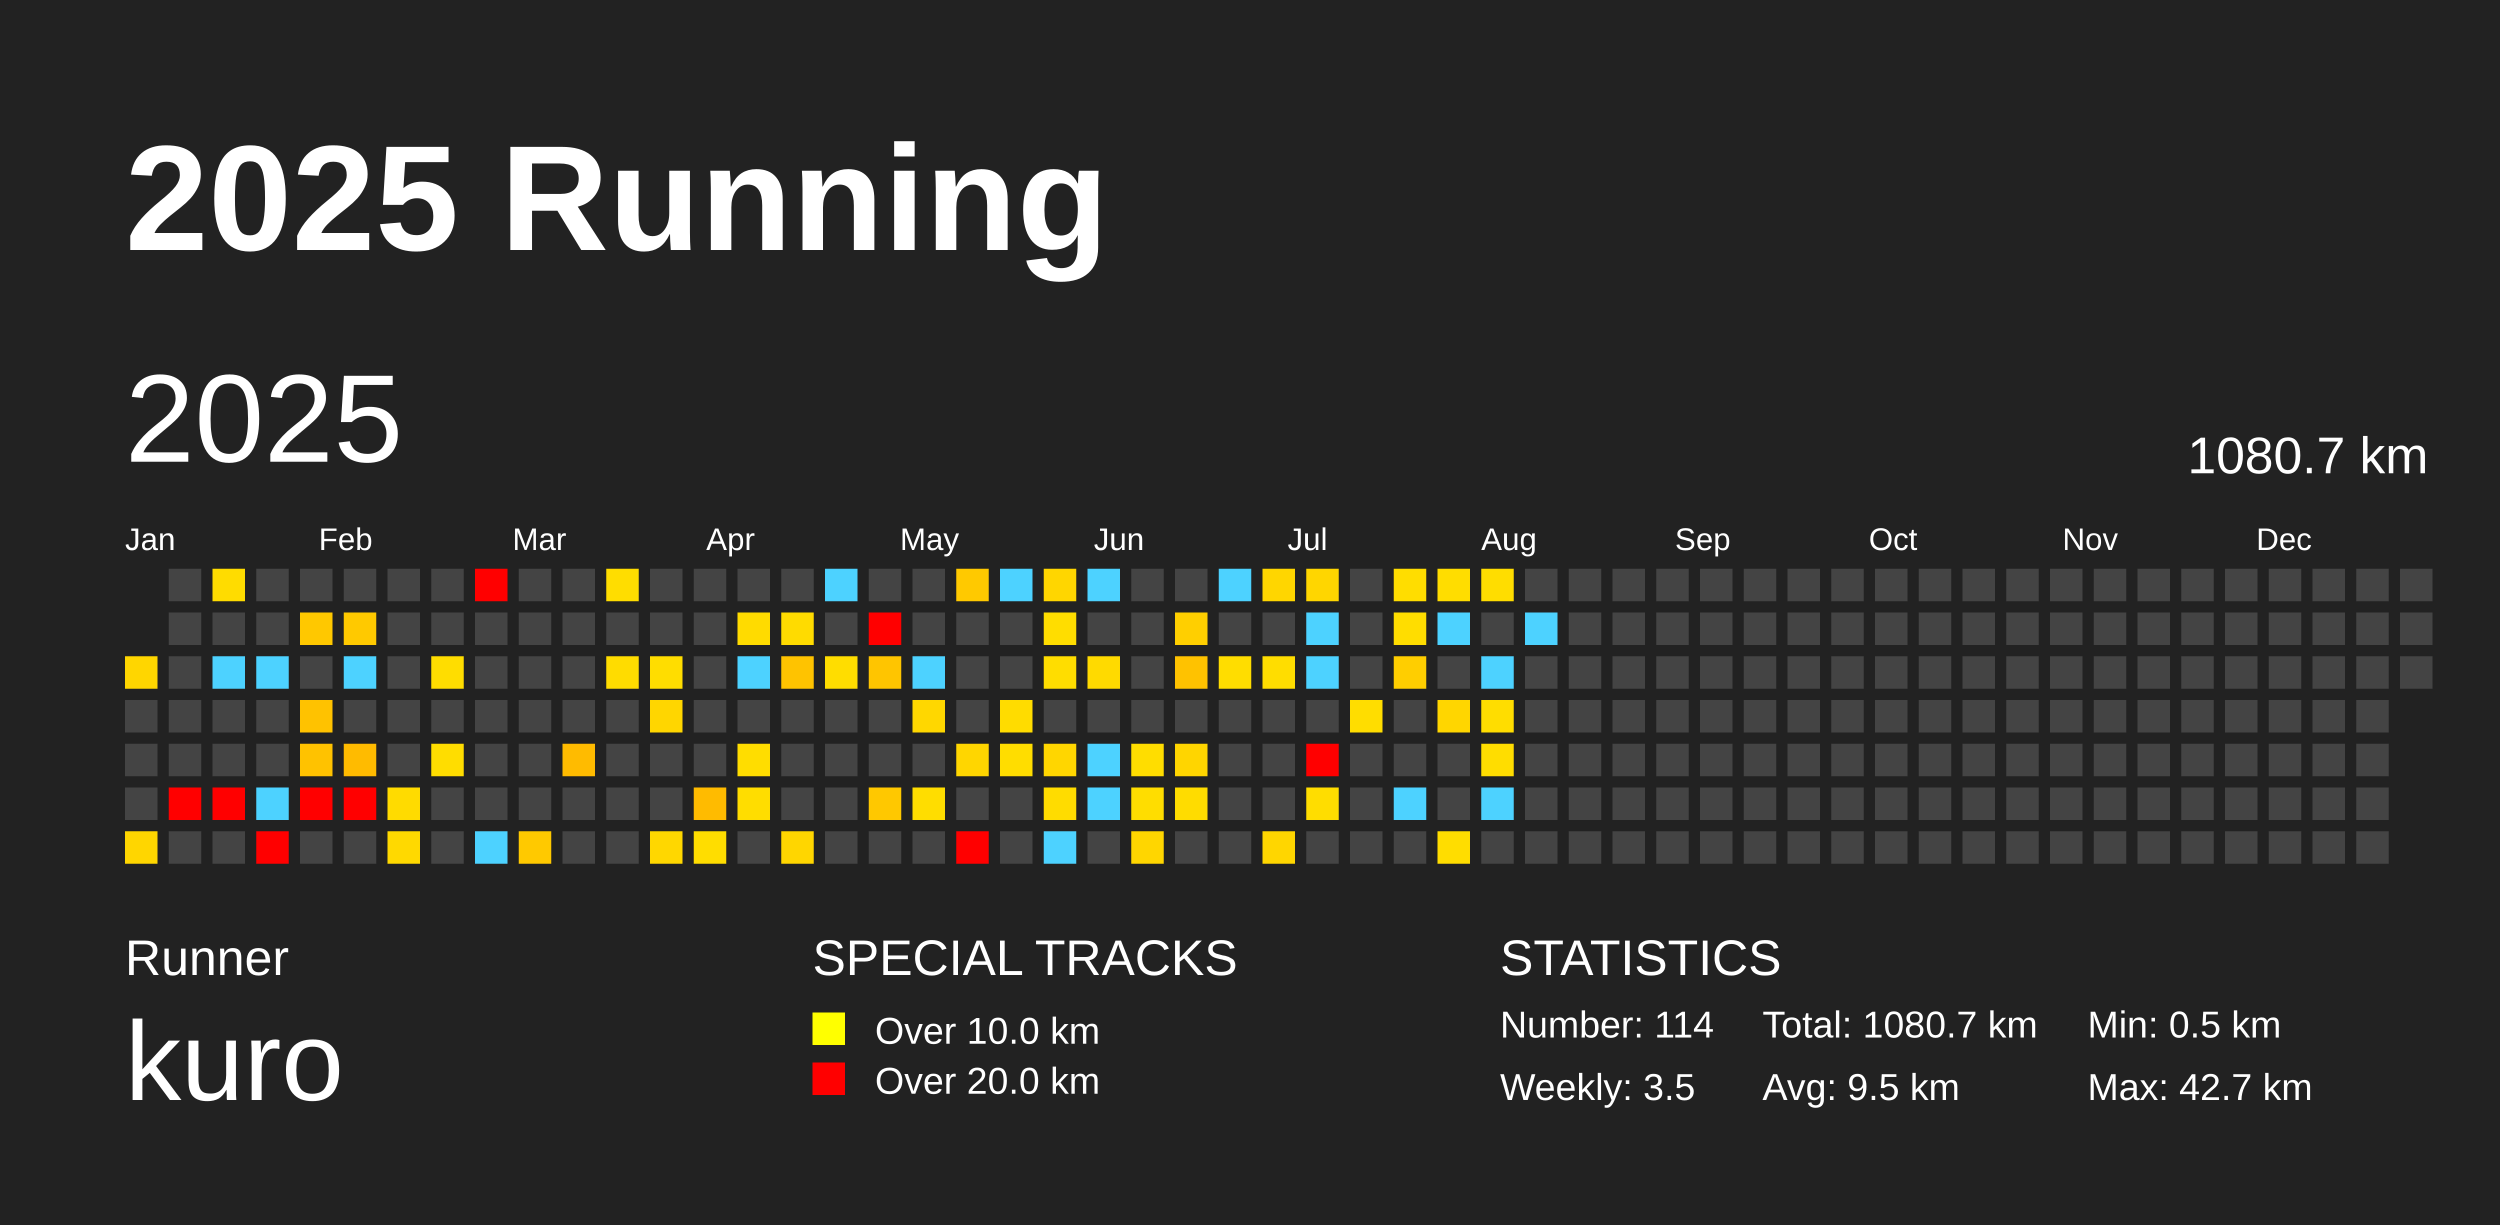
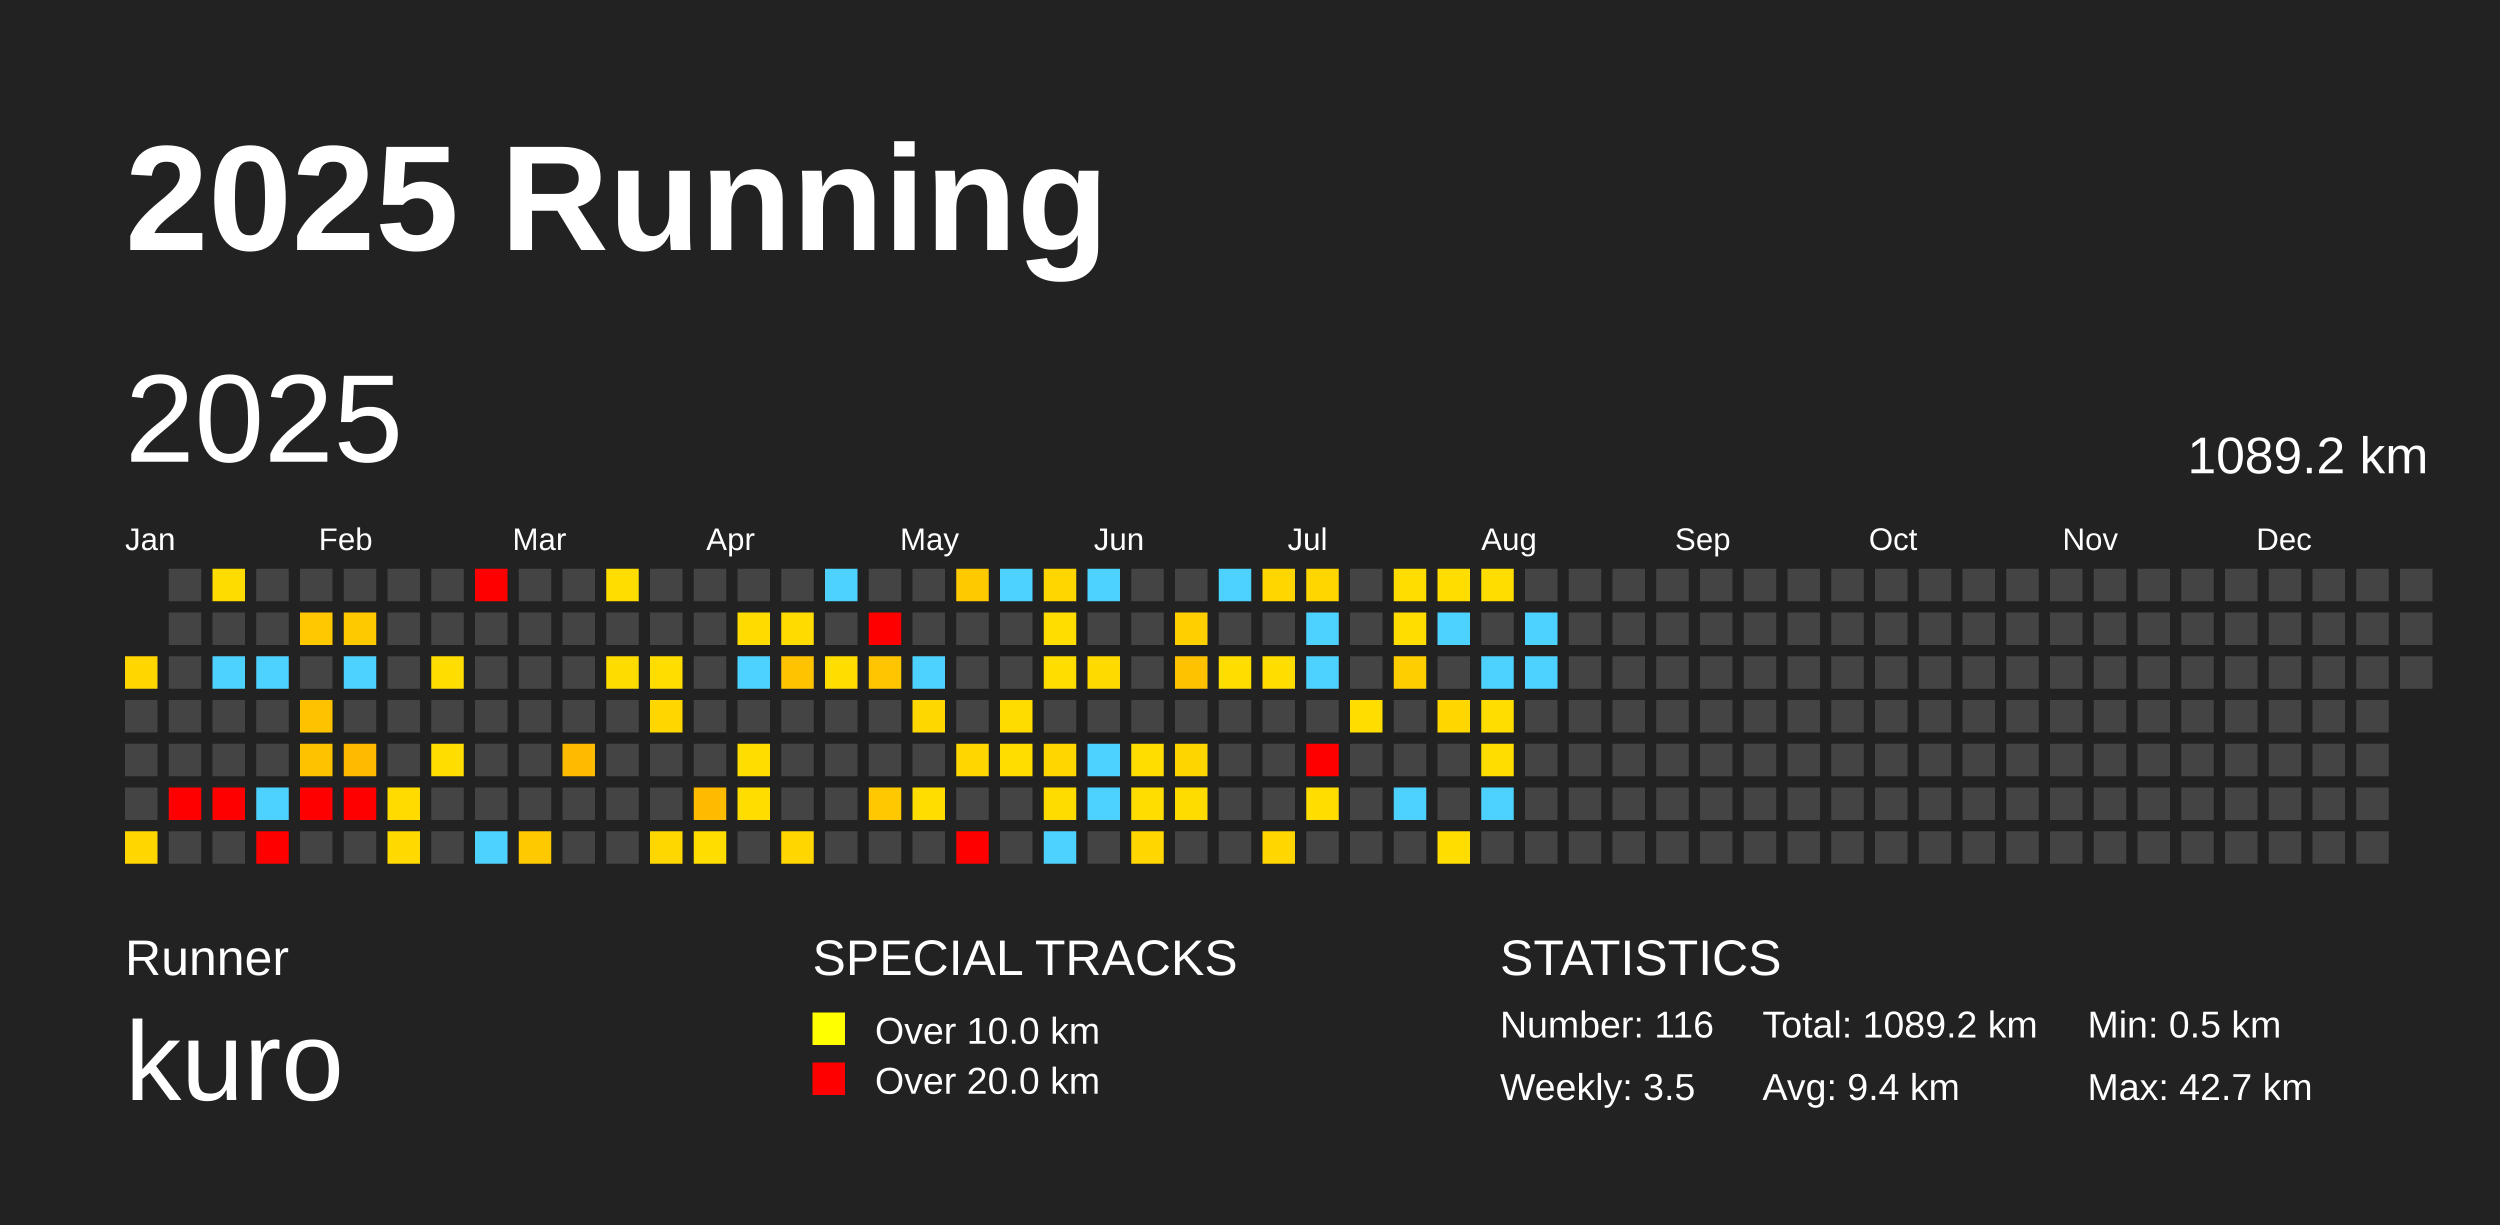
<svg xmlns="http://www.w3.org/2000/svg" baseProfile="full" height="98mm" version="1.1" viewBox="0,0,200,98" width="200mm">
  <defs />
  <rect fill="#222222" height="98" width="200" x="0" y="0" />
  <text fill="#FFFFFF" style="font-size:12px; font-family:Arial; font-weight:bold;" x="10" y="20">2025 Running</text>
  <text fill="#FFFFFF" style="font-size:4px; font-family:Arial" x="10" y="78">Runner</text>
  <text fill="#FFFFFF" style="font-size:9px; font-family:Arial" x="10" y="88">kuro</text>
  <text fill="#FFFFFF" style="font-size:4px; font-family:Arial" x="65" y="78">SPECIAL TRACKS</text>
  <rect fill="yellow" height="2.6" width="2.6" x="65" y="81" />
  <text fill="#FFFFFF" style="font-size:3px; font-family:Arial" x="70" y="83.5">Over 10.0 km</text>
  <rect fill="red" height="2.6" width="2.6" x="65" y="85" />
  <text fill="#FFFFFF" style="font-size:3px; font-family:Arial" x="70" y="87.5">Over 20.0 km</text>
  <text fill="#FFFFFF" style="font-size:4px; font-family:Arial" x="120" y="78">STATISTICS</text>
-   <text fill="#FFFFFF" style="font-size:3px; font-family:Arial" x="120" y="83">Number: 114</text>
+   <text fill="#FFFFFF" style="font-size:3px; font-family:Arial" x="120" y="83">Number: 116</text>
  <text fill="#FFFFFF" style="font-size:3px; font-family:Arial" x="120" y="88">Weekly: 3.5</text>
-   <text fill="#FFFFFF" style="font-size:3px; font-family:Arial" x="141" y="83">Total: 1080.7 km</text>
-   <text fill="#FFFFFF" style="font-size:3px; font-family:Arial" x="141" y="88">Avg: 9.5 km</text>
+   <text fill="#FFFFFF" style="font-size:3px; font-family:Arial" x="141" y="83">Total: 1089.2 km</text>
+   <text fill="#FFFFFF" style="font-size:3px; font-family:Arial" x="141" y="88">Avg: 9.4 km</text>
  <text fill="#FFFFFF" style="font-size:3px; font-family:Arial" x="167" y="83">Min: 0.5 km</text>
  <text fill="#FFFFFF" style="font-size:3px; font-family:Arial" x="167" y="88">Max: 42.7 km</text>
  <text dominant-baseline="hanging" fill="#FFFFFF" style="font-size:10.0px; font-family:Arial;" x="10" y="30">2025</text>
-   <text dominant-baseline="hanging" fill="#FFFFFF" style="font-size:4.125px; font-family:Arial;" x="175" y="35">1080.7 km</text>
+   <text dominant-baseline="hanging" fill="#FFFFFF" style="font-size:4.125px; font-family:Arial;" x="175" y="35">1089.2 km</text>
  <text fill="#FFFFFF" style="font-size:2.5px; font-family:Arial" x="10.0" y="44">Jan</text>
  <text fill="#FFFFFF" style="font-size:2.5px; font-family:Arial" x="25.5" y="44">Feb</text>
  <text fill="#FFFFFF" style="font-size:2.5px; font-family:Arial" x="41.0" y="44">Mar</text>
  <text fill="#FFFFFF" style="font-size:2.5px; font-family:Arial" x="56.5" y="44">Apr</text>
  <text fill="#FFFFFF" style="font-size:2.5px; font-family:Arial" x="72.0" y="44">May</text>
  <text fill="#FFFFFF" style="font-size:2.5px; font-family:Arial" x="87.5" y="44">Jun</text>
  <text fill="#FFFFFF" style="font-size:2.5px; font-family:Arial" x="103.0" y="44">Jul</text>
  <text fill="#FFFFFF" style="font-size:2.5px; font-family:Arial" x="118.5" y="44">Aug</text>
  <text fill="#FFFFFF" style="font-size:2.5px; font-family:Arial" x="134.0" y="44">Sep</text>
  <text fill="#FFFFFF" style="font-size:2.5px; font-family:Arial" x="149.5" y="44">Oct</text>
  <text fill="#FFFFFF" style="font-size:2.5px; font-family:Arial" x="165.0" y="44">Nov</text>
  <text fill="#FFFFFF" style="font-size:2.5px; font-family:Arial" x="180.5" y="44">Dec</text>
  <rect fill="#ffd600" height="2.6" width="2.6" x="10.0" y="52.5" />
  <rect fill="#444444" height="2.6" width="2.6" x="10.0" y="56.0" />
  <rect fill="#444444" height="2.6" width="2.6" x="10.0" y="59.5" />
  <rect fill="#444444" height="2.6" width="2.6" x="10.0" y="63.0" />
  <rect fill="#ffd600" height="2.6" width="2.6" x="10.0" y="66.5" />
  <rect fill="#444444" height="2.6" width="2.6" x="13.5" y="45.5" />
  <rect fill="#444444" height="2.6" width="2.6" x="13.5" y="49.0" />
  <rect fill="#444444" height="2.6" width="2.6" x="13.5" y="52.5" />
  <rect fill="#444444" height="2.6" width="2.6" x="13.5" y="56.0" />
  <rect fill="#444444" height="2.6" width="2.6" x="13.5" y="59.5" />
  <rect fill="red" height="2.6" width="2.6" x="13.5" y="63.0" />
  <rect fill="#444444" height="2.6" width="2.6" x="13.5" y="66.5" />
  <rect fill="#ffdc00" height="2.6" width="2.6" x="17.0" y="45.5" />
  <rect fill="#444444" height="2.6" width="2.6" x="17.0" y="49.0" />
  <rect fill="#4dd2ff" height="2.6" width="2.6" x="17.0" y="52.5" />
  <rect fill="#444444" height="2.6" width="2.6" x="17.0" y="56.0" />
  <rect fill="#444444" height="2.6" width="2.6" x="17.0" y="59.5" />
  <rect fill="red" height="2.6" width="2.6" x="17.0" y="63.0" />
  <rect fill="#444444" height="2.6" width="2.6" x="17.0" y="66.5" />
  <rect fill="#444444" height="2.6" width="2.6" x="20.5" y="45.5" />
  <rect fill="#444444" height="2.6" width="2.6" x="20.5" y="49.0" />
  <rect fill="#4dd2ff" height="2.6" width="2.6" x="20.5" y="52.5" />
  <rect fill="#444444" height="2.6" width="2.6" x="20.5" y="56.0" />
  <rect fill="#444444" height="2.6" width="2.6" x="20.5" y="59.5" />
  <rect fill="#4dd2ff" height="2.6" width="2.6" x="20.5" y="63.0" />
  <rect fill="red" height="2.6" width="2.6" x="20.5" y="66.5" />
  <rect fill="#444444" height="2.6" width="2.6" x="24.0" y="45.5" />
  <rect fill="#ffc800" height="2.6" width="2.6" x="24.0" y="49.0" />
  <rect fill="#444444" height="2.6" width="2.6" x="24.0" y="52.5" />
  <rect fill="#ffc200" height="2.6" width="2.6" x="24.0" y="56.0" />
  <rect fill="#ffc200" height="2.6" width="2.6" x="24.0" y="59.5" />
  <rect fill="red" height="2.6" width="2.6" x="24.0" y="63.0" />
  <rect fill="#444444" height="2.6" width="2.6" x="24.0" y="66.5" />
  <rect fill="#444444" height="2.6" width="2.6" x="27.5" y="45.5" />
  <rect fill="#ffc900" height="2.6" width="2.6" x="27.5" y="49.0" />
  <rect fill="#4dd2ff" height="2.6" width="2.6" x="27.5" y="52.5" />
  <rect fill="#444444" height="2.6" width="2.6" x="27.5" y="56.0" />
  <rect fill="#ffbb00" height="2.6" width="2.6" x="27.5" y="59.5" />
  <rect fill="red" height="2.6" width="2.6" x="27.5" y="63.0" />
  <rect fill="#444444" height="2.6" width="2.6" x="27.5" y="66.5" />
  <rect fill="#444444" height="2.6" width="2.6" x="31.0" y="45.5" />
  <rect fill="#444444" height="2.6" width="2.6" x="31.0" y="49.0" />
  <rect fill="#444444" height="2.6" width="2.6" x="31.0" y="52.5" />
  <rect fill="#444444" height="2.6" width="2.6" x="31.0" y="56.0" />
  <rect fill="#444444" height="2.6" width="2.6" x="31.0" y="59.5" />
  <rect fill="#ffdb00" height="2.6" width="2.6" x="31.0" y="63.0" />
  <rect fill="#ffd900" height="2.6" width="2.6" x="31.0" y="66.5" />
  <rect fill="#444444" height="2.6" width="2.6" x="34.5" y="45.5" />
  <rect fill="#444444" height="2.6" width="2.6" x="34.5" y="49.0" />
  <rect fill="#ffdd00" height="2.6" width="2.6" x="34.5" y="52.5" />
  <rect fill="#444444" height="2.6" width="2.6" x="34.5" y="56.0" />
  <rect fill="#ffdd00" height="2.6" width="2.6" x="34.5" y="59.5" />
  <rect fill="#444444" height="2.6" width="2.6" x="34.5" y="63.0" />
  <rect fill="#444444" height="2.6" width="2.6" x="34.5" y="66.5" />
  <rect fill="red" height="2.6" width="2.6" x="38.0" y="45.5" />
  <rect fill="#444444" height="2.6" width="2.6" x="38.0" y="49.0" />
  <rect fill="#444444" height="2.6" width="2.6" x="38.0" y="52.5" />
  <rect fill="#444444" height="2.6" width="2.6" x="38.0" y="56.0" />
  <rect fill="#444444" height="2.6" width="2.6" x="38.0" y="59.5" />
  <rect fill="#444444" height="2.6" width="2.6" x="38.0" y="63.0" />
  <rect fill="#4dd2ff" height="2.6" width="2.6" x="38.0" y="66.5" />
  <rect fill="#444444" height="2.6" width="2.6" x="41.5" y="45.5" />
  <rect fill="#444444" height="2.6" width="2.6" x="41.5" y="49.0" />
  <rect fill="#444444" height="2.6" width="2.6" x="41.5" y="52.5" />
  <rect fill="#444444" height="2.6" width="2.6" x="41.5" y="56.0" />
  <rect fill="#444444" height="2.6" width="2.6" x="41.5" y="59.5" />
  <rect fill="#444444" height="2.6" width="2.6" x="41.5" y="63.0" />
  <rect fill="#ffc900" height="2.6" width="2.6" x="41.5" y="66.5" />
  <rect fill="#444444" height="2.6" width="2.6" x="45.0" y="45.5" />
  <rect fill="#444444" height="2.6" width="2.6" x="45.0" y="49.0" />
  <rect fill="#444444" height="2.6" width="2.6" x="45.0" y="52.5" />
  <rect fill="#444444" height="2.6" width="2.6" x="45.0" y="56.0" />
  <rect fill="#ffbb00" height="2.6" width="2.6" x="45.0" y="59.5" />
  <rect fill="#444444" height="2.6" width="2.6" x="45.0" y="63.0" />
  <rect fill="#444444" height="2.6" width="2.6" x="45.0" y="66.5" />
  <rect fill="#ffdd00" height="2.6" width="2.6" x="48.5" y="45.5" />
  <rect fill="#444444" height="2.6" width="2.6" x="48.5" y="49.0" />
  <rect fill="#ffdc00" height="2.6" width="2.6" x="48.5" y="52.5" />
  <rect fill="#444444" height="2.6" width="2.6" x="48.5" y="56.0" />
  <rect fill="#444444" height="2.6" width="2.6" x="48.5" y="59.5" />
  <rect fill="#444444" height="2.6" width="2.6" x="48.5" y="63.0" />
  <rect fill="#444444" height="2.6" width="2.6" x="48.5" y="66.5" />
  <rect fill="#444444" height="2.6" width="2.6" x="52.0" y="45.5" />
  <rect fill="#444444" height="2.6" width="2.6" x="52.0" y="49.0" />
  <rect fill="#ffdd00" height="2.6" width="2.6" x="52.0" y="52.5" />
  <rect fill="#ffd600" height="2.6" width="2.6" x="52.0" y="56.0" />
  <rect fill="#444444" height="2.6" width="2.6" x="52.0" y="59.5" />
  <rect fill="#444444" height="2.6" width="2.6" x="52.0" y="63.0" />
  <rect fill="#ffd700" height="2.6" width="2.6" x="52.0" y="66.5" />
  <rect fill="#444444" height="2.6" width="2.6" x="55.5" y="45.5" />
  <rect fill="#444444" height="2.6" width="2.6" x="55.5" y="49.0" />
  <rect fill="#444444" height="2.6" width="2.6" x="55.5" y="52.5" />
  <rect fill="#444444" height="2.6" width="2.6" x="55.5" y="56.0" />
  <rect fill="#444444" height="2.6" width="2.6" x="55.5" y="59.5" />
  <rect fill="#ffbb00" height="2.6" width="2.6" x="55.5" y="63.0" />
  <rect fill="#ffdd00" height="2.6" width="2.6" x="55.5" y="66.5" />
  <rect fill="#444444" height="2.6" width="2.6" x="59.0" y="45.5" />
  <rect fill="#ffdb00" height="2.6" width="2.6" x="59.0" y="49.0" />
  <rect fill="#4dd2ff" height="2.6" width="2.6" x="59.0" y="52.5" />
  <rect fill="#444444" height="2.6" width="2.6" x="59.0" y="56.0" />
  <rect fill="#ffdd00" height="2.6" width="2.6" x="59.0" y="59.5" />
  <rect fill="#ffdd00" height="2.6" width="2.6" x="59.0" y="63.0" />
  <rect fill="#444444" height="2.6" width="2.6" x="59.0" y="66.5" />
  <rect fill="#444444" height="2.6" width="2.6" x="62.5" y="45.5" />
  <rect fill="#ffdb00" height="2.6" width="2.6" x="62.5" y="49.0" />
  <rect fill="#ffc300" height="2.6" width="2.6" x="62.5" y="52.5" />
  <rect fill="#444444" height="2.6" width="2.6" x="62.5" y="56.0" />
  <rect fill="#444444" height="2.6" width="2.6" x="62.5" y="59.5" />
  <rect fill="#444444" height="2.6" width="2.6" x="62.5" y="63.0" />
  <rect fill="#ffd600" height="2.6" width="2.6" x="62.5" y="66.5" />
  <rect fill="#4dd2ff" height="2.6" width="2.6" x="66.0" y="45.5" />
  <rect fill="#444444" height="2.6" width="2.6" x="66.0" y="49.0" />
  <rect fill="#ffdd00" height="2.6" width="2.6" x="66.0" y="52.5" />
  <rect fill="#444444" height="2.6" width="2.6" x="66.0" y="56.0" />
  <rect fill="#444444" height="2.6" width="2.6" x="66.0" y="59.5" />
  <rect fill="#444444" height="2.6" width="2.6" x="66.0" y="63.0" />
  <rect fill="#444444" height="2.6" width="2.6" x="66.0" y="66.5" />
  <rect fill="#444444" height="2.6" width="2.6" x="69.5" y="45.5" />
  <rect fill="red" height="2.6" width="2.6" x="69.5" y="49.0" />
  <rect fill="#ffc500" height="2.6" width="2.6" x="69.5" y="52.5" />
  <rect fill="#444444" height="2.6" width="2.6" x="69.5" y="56.0" />
  <rect fill="#444444" height="2.6" width="2.6" x="69.5" y="59.5" />
  <rect fill="#ffc800" height="2.6" width="2.6" x="69.5" y="63.0" />
  <rect fill="#444444" height="2.6" width="2.6" x="69.5" y="66.5" />
  <rect fill="#444444" height="2.6" width="2.6" x="73.0" y="45.5" />
  <rect fill="#444444" height="2.6" width="2.6" x="73.0" y="49.0" />
  <rect fill="#4dd2ff" height="2.6" width="2.6" x="73.0" y="52.5" />
  <rect fill="#ffd700" height="2.6" width="2.6" x="73.0" y="56.0" />
  <rect fill="#444444" height="2.6" width="2.6" x="73.0" y="59.5" />
  <rect fill="#ffdd00" height="2.6" width="2.6" x="73.0" y="63.0" />
  <rect fill="#444444" height="2.6" width="2.6" x="73.0" y="66.5" />
  <rect fill="#ffc900" height="2.6" width="2.6" x="76.5" y="45.5" />
  <rect fill="#444444" height="2.6" width="2.6" x="76.5" y="49.0" />
  <rect fill="#444444" height="2.6" width="2.6" x="76.5" y="52.5" />
  <rect fill="#444444" height="2.6" width="2.6" x="76.5" y="56.0" />
  <rect fill="#ffd600" height="2.6" width="2.6" x="76.5" y="59.5" />
  <rect fill="#444444" height="2.6" width="2.6" x="76.5" y="63.0" />
  <rect fill="red" height="2.6" width="2.6" x="76.5" y="66.5" />
  <rect fill="#4dd2ff" height="2.6" width="2.6" x="80.0" y="45.5" />
  <rect fill="#444444" height="2.6" width="2.6" x="80.0" y="49.0" />
  <rect fill="#444444" height="2.6" width="2.6" x="80.0" y="52.5" />
  <rect fill="#ffdc00" height="2.6" width="2.6" x="80.0" y="56.0" />
  <rect fill="#ffdd00" height="2.6" width="2.6" x="80.0" y="59.5" />
  <rect fill="#444444" height="2.6" width="2.6" x="80.0" y="63.0" />
  <rect fill="#444444" height="2.6" width="2.6" x="80.0" y="66.5" />
  <rect fill="#ffd600" height="2.6" width="2.6" x="83.5" y="45.5" />
  <rect fill="#ffdd00" height="2.6" width="2.6" x="83.5" y="49.0" />
  <rect fill="#ffdd00" height="2.6" width="2.6" x="83.5" y="52.5" />
  <rect fill="#444444" height="2.6" width="2.6" x="83.5" y="56.0" />
  <rect fill="#ffd600" height="2.6" width="2.6" x="83.5" y="59.5" />
  <rect fill="#ffdc00" height="2.6" width="2.6" x="83.5" y="63.0" />
  <rect fill="#4dd2ff" height="2.6" width="2.6" x="83.5" y="66.5" />
  <rect fill="#4dd2ff" height="2.6" width="2.6" x="87.0" y="45.5" />
  <rect fill="#444444" height="2.6" width="2.6" x="87.0" y="49.0" />
  <rect fill="#ffda00" height="2.6" width="2.6" x="87.0" y="52.5" />
  <rect fill="#444444" height="2.6" width="2.6" x="87.0" y="56.0" />
  <rect fill="#4dd2ff" height="2.6" width="2.6" x="87.0" y="59.5" />
  <rect fill="#4dd2ff" height="2.6" width="2.6" x="87.0" y="63.0" />
  <rect fill="#444444" height="2.6" width="2.6" x="87.0" y="66.5" />
  <rect fill="#444444" height="2.6" width="2.6" x="90.5" y="45.5" />
  <rect fill="#444444" height="2.6" width="2.6" x="90.5" y="49.0" />
  <rect fill="#444444" height="2.6" width="2.6" x="90.5" y="52.5" />
  <rect fill="#444444" height="2.6" width="2.6" x="90.5" y="56.0" />
  <rect fill="#ffdd00" height="2.6" width="2.6" x="90.5" y="59.5" />
  <rect fill="#ffdd00" height="2.6" width="2.6" x="90.5" y="63.0" />
  <rect fill="#ffd600" height="2.6" width="2.6" x="90.5" y="66.5" />
  <rect fill="#444444" height="2.6" width="2.6" x="94.0" y="45.5" />
  <rect fill="#ffcf00" height="2.6" width="2.6" x="94.0" y="49.0" />
  <rect fill="#ffc200" height="2.6" width="2.6" x="94.0" y="52.5" />
  <rect fill="#444444" height="2.6" width="2.6" x="94.0" y="56.0" />
  <rect fill="#ffd500" height="2.6" width="2.6" x="94.0" y="59.5" />
  <rect fill="#ffdc00" height="2.6" width="2.6" x="94.0" y="63.0" />
  <rect fill="#444444" height="2.6" width="2.6" x="94.0" y="66.5" />
  <rect fill="#4dd2ff" height="2.6" width="2.6" x="97.5" y="45.5" />
  <rect fill="#444444" height="2.6" width="2.6" x="97.5" y="49.0" />
  <rect fill="#ffdd00" height="2.6" width="2.6" x="97.5" y="52.5" />
  <rect fill="#444444" height="2.6" width="2.6" x="97.5" y="56.0" />
  <rect fill="#444444" height="2.6" width="2.6" x="97.5" y="59.5" />
  <rect fill="#444444" height="2.6" width="2.6" x="97.5" y="63.0" />
  <rect fill="#444444" height="2.6" width="2.6" x="97.5" y="66.5" />
  <rect fill="#ffd600" height="2.6" width="2.6" x="101.0" y="45.5" />
  <rect fill="#444444" height="2.6" width="2.6" x="101.0" y="49.0" />
  <rect fill="#ffdd00" height="2.6" width="2.6" x="101.0" y="52.5" />
  <rect fill="#444444" height="2.6" width="2.6" x="101.0" y="56.0" />
  <rect fill="#444444" height="2.6" width="2.6" x="101.0" y="59.5" />
  <rect fill="#444444" height="2.6" width="2.6" x="101.0" y="63.0" />
  <rect fill="#ffd600" height="2.6" width="2.6" x="101.0" y="66.5" />
  <rect fill="#ffd600" height="2.6" width="2.6" x="104.5" y="45.5" />
  <rect fill="#4dd2ff" height="2.6" width="2.6" x="104.5" y="49.0" />
  <rect fill="#4dd2ff" height="2.6" width="2.6" x="104.5" y="52.5" />
  <rect fill="#444444" height="2.6" width="2.6" x="104.5" y="56.0" />
  <rect fill="red" height="2.6" width="2.6" x="104.5" y="59.5" />
  <rect fill="#ffdd00" height="2.6" width="2.6" x="104.5" y="63.0" />
  <rect fill="#444444" height="2.6" width="2.6" x="104.5" y="66.5" />
  <rect fill="#444444" height="2.6" width="2.6" x="108.0" y="45.5" />
  <rect fill="#444444" height="2.6" width="2.6" x="108.0" y="49.0" />
  <rect fill="#444444" height="2.6" width="2.6" x="108.0" y="52.5" />
  <rect fill="#ffdd00" height="2.6" width="2.6" x="108.0" y="56.0" />
  <rect fill="#444444" height="2.6" width="2.6" x="108.0" y="59.5" />
  <rect fill="#444444" height="2.6" width="2.6" x="108.0" y="63.0" />
  <rect fill="#444444" height="2.6" width="2.6" x="108.0" y="66.5" />
  <rect fill="#ffdd00" height="2.6" width="2.6" x="111.5" y="45.5" />
  <rect fill="#ffdd00" height="2.6" width="2.6" x="111.5" y="49.0" />
  <rect fill="#ffce00" height="2.6" width="2.6" x="111.5" y="52.5" />
  <rect fill="#444444" height="2.6" width="2.6" x="111.5" y="56.0" />
  <rect fill="#444444" height="2.6" width="2.6" x="111.5" y="59.5" />
  <rect fill="#4dd2ff" height="2.6" width="2.6" x="111.5" y="63.0" />
  <rect fill="#444444" height="2.6" width="2.6" x="111.5" y="66.5" />
  <rect fill="#ffdd00" height="2.6" width="2.6" x="115.0" y="45.5" />
  <rect fill="#4dd2ff" height="2.6" width="2.6" x="115.0" y="49.0" />
  <rect fill="#444444" height="2.6" width="2.6" x="115.0" y="52.5" />
  <rect fill="#ffd600" height="2.6" width="2.6" x="115.0" y="56.0" />
  <rect fill="#444444" height="2.6" width="2.6" x="115.0" y="59.5" />
  <rect fill="#444444" height="2.6" width="2.6" x="115.0" y="63.0" />
  <rect fill="#ffdd00" height="2.6" width="2.6" x="115.0" y="66.5" />
  <rect fill="#ffdd00" height="2.6" width="2.6" x="118.5" y="45.5" />
  <rect fill="#444444" height="2.6" width="2.6" x="118.5" y="49.0" />
  <rect fill="#4dd2ff" height="2.6" width="2.6" x="118.5" y="52.5" />
  <rect fill="#ffdd00" height="2.6" width="2.6" x="118.5" y="56.0" />
  <rect fill="#ffdd00" height="2.6" width="2.6" x="118.5" y="59.5" />
  <rect fill="#4dd2ff" height="2.6" width="2.6" x="118.5" y="63.0" />
  <rect fill="#444444" height="2.6" width="2.6" x="118.5" y="66.5" />
  <rect fill="#444444" height="2.6" width="2.6" x="122.0" y="45.5" />
  <rect fill="#4dd2ff" height="2.6" width="2.6" x="122.0" y="49.0" />
-   <rect fill="#444444" height="2.6" width="2.6" x="122.0" y="52.5" />
+   <rect fill="#4dd2ff" height="2.6" width="2.6" x="122.0" y="52.5" />
  <rect fill="#444444" height="2.6" width="2.6" x="122.0" y="56.0" />
  <rect fill="#444444" height="2.6" width="2.6" x="122.0" y="59.5" />
  <rect fill="#444444" height="2.6" width="2.6" x="122.0" y="63.0" />
  <rect fill="#444444" height="2.6" width="2.6" x="122.0" y="66.5" />
  <rect fill="#444444" height="2.6" width="2.6" x="125.5" y="45.5" />
  <rect fill="#444444" height="2.6" width="2.6" x="125.5" y="49.0" />
  <rect fill="#444444" height="2.6" width="2.6" x="125.5" y="52.5" />
  <rect fill="#444444" height="2.6" width="2.6" x="125.5" y="56.0" />
  <rect fill="#444444" height="2.6" width="2.6" x="125.5" y="59.5" />
  <rect fill="#444444" height="2.6" width="2.6" x="125.5" y="63.0" />
  <rect fill="#444444" height="2.6" width="2.6" x="125.5" y="66.5" />
  <rect fill="#444444" height="2.6" width="2.6" x="129.0" y="45.5" />
  <rect fill="#444444" height="2.6" width="2.6" x="129.0" y="49.0" />
  <rect fill="#444444" height="2.6" width="2.6" x="129.0" y="52.5" />
  <rect fill="#444444" height="2.6" width="2.6" x="129.0" y="56.0" />
  <rect fill="#444444" height="2.6" width="2.6" x="129.0" y="59.5" />
  <rect fill="#444444" height="2.6" width="2.6" x="129.0" y="63.0" />
  <rect fill="#444444" height="2.6" width="2.6" x="129.0" y="66.5" />
  <rect fill="#444444" height="2.6" width="2.6" x="132.5" y="45.5" />
  <rect fill="#444444" height="2.6" width="2.6" x="132.5" y="49.0" />
  <rect fill="#444444" height="2.6" width="2.6" x="132.5" y="52.5" />
  <rect fill="#444444" height="2.6" width="2.6" x="132.5" y="56.0" />
  <rect fill="#444444" height="2.6" width="2.6" x="132.5" y="59.5" />
  <rect fill="#444444" height="2.6" width="2.6" x="132.5" y="63.0" />
  <rect fill="#444444" height="2.6" width="2.6" x="132.5" y="66.5" />
  <rect fill="#444444" height="2.6" width="2.6" x="136.0" y="45.5" />
  <rect fill="#444444" height="2.6" width="2.6" x="136.0" y="49.0" />
  <rect fill="#444444" height="2.6" width="2.6" x="136.0" y="52.5" />
  <rect fill="#444444" height="2.6" width="2.6" x="136.0" y="56.0" />
  <rect fill="#444444" height="2.6" width="2.6" x="136.0" y="59.5" />
  <rect fill="#444444" height="2.6" width="2.6" x="136.0" y="63.0" />
  <rect fill="#444444" height="2.6" width="2.6" x="136.0" y="66.5" />
  <rect fill="#444444" height="2.6" width="2.6" x="139.5" y="45.5" />
  <rect fill="#444444" height="2.6" width="2.6" x="139.5" y="49.0" />
  <rect fill="#444444" height="2.6" width="2.6" x="139.5" y="52.5" />
  <rect fill="#444444" height="2.6" width="2.6" x="139.5" y="56.0" />
  <rect fill="#444444" height="2.6" width="2.6" x="139.5" y="59.5" />
  <rect fill="#444444" height="2.6" width="2.6" x="139.5" y="63.0" />
  <rect fill="#444444" height="2.6" width="2.6" x="139.5" y="66.5" />
  <rect fill="#444444" height="2.6" width="2.6" x="143.0" y="45.5" />
  <rect fill="#444444" height="2.6" width="2.6" x="143.0" y="49.0" />
  <rect fill="#444444" height="2.6" width="2.6" x="143.0" y="52.5" />
  <rect fill="#444444" height="2.6" width="2.6" x="143.0" y="56.0" />
  <rect fill="#444444" height="2.6" width="2.6" x="143.0" y="59.5" />
  <rect fill="#444444" height="2.6" width="2.6" x="143.0" y="63.0" />
  <rect fill="#444444" height="2.6" width="2.6" x="143.0" y="66.5" />
  <rect fill="#444444" height="2.6" width="2.6" x="146.5" y="45.5" />
  <rect fill="#444444" height="2.6" width="2.6" x="146.5" y="49.0" />
  <rect fill="#444444" height="2.6" width="2.6" x="146.5" y="52.5" />
  <rect fill="#444444" height="2.6" width="2.6" x="146.5" y="56.0" />
  <rect fill="#444444" height="2.6" width="2.6" x="146.5" y="59.5" />
  <rect fill="#444444" height="2.6" width="2.6" x="146.5" y="63.0" />
  <rect fill="#444444" height="2.6" width="2.6" x="146.5" y="66.5" />
  <rect fill="#444444" height="2.6" width="2.6" x="150.0" y="45.5" />
  <rect fill="#444444" height="2.6" width="2.6" x="150.0" y="49.0" />
  <rect fill="#444444" height="2.6" width="2.6" x="150.0" y="52.5" />
  <rect fill="#444444" height="2.6" width="2.6" x="150.0" y="56.0" />
  <rect fill="#444444" height="2.6" width="2.6" x="150.0" y="59.5" />
  <rect fill="#444444" height="2.6" width="2.6" x="150.0" y="63.0" />
  <rect fill="#444444" height="2.6" width="2.6" x="150.0" y="66.5" />
  <rect fill="#444444" height="2.6" width="2.6" x="153.5" y="45.5" />
  <rect fill="#444444" height="2.6" width="2.6" x="153.5" y="49.0" />
  <rect fill="#444444" height="2.6" width="2.6" x="153.5" y="52.5" />
  <rect fill="#444444" height="2.6" width="2.6" x="153.5" y="56.0" />
  <rect fill="#444444" height="2.6" width="2.6" x="153.5" y="59.5" />
  <rect fill="#444444" height="2.6" width="2.6" x="153.5" y="63.0" />
  <rect fill="#444444" height="2.6" width="2.6" x="153.5" y="66.5" />
  <rect fill="#444444" height="2.6" width="2.6" x="157.0" y="45.5" />
  <rect fill="#444444" height="2.6" width="2.6" x="157.0" y="49.0" />
  <rect fill="#444444" height="2.6" width="2.6" x="157.0" y="52.5" />
  <rect fill="#444444" height="2.6" width="2.6" x="157.0" y="56.0" />
  <rect fill="#444444" height="2.6" width="2.6" x="157.0" y="59.5" />
  <rect fill="#444444" height="2.6" width="2.6" x="157.0" y="63.0" />
  <rect fill="#444444" height="2.6" width="2.6" x="157.0" y="66.5" />
  <rect fill="#444444" height="2.6" width="2.6" x="160.5" y="45.5" />
  <rect fill="#444444" height="2.6" width="2.6" x="160.5" y="49.0" />
  <rect fill="#444444" height="2.6" width="2.6" x="160.5" y="52.5" />
  <rect fill="#444444" height="2.6" width="2.6" x="160.5" y="56.0" />
  <rect fill="#444444" height="2.6" width="2.6" x="160.5" y="59.5" />
  <rect fill="#444444" height="2.6" width="2.6" x="160.5" y="63.0" />
  <rect fill="#444444" height="2.6" width="2.6" x="160.5" y="66.5" />
  <rect fill="#444444" height="2.6" width="2.6" x="164.0" y="45.5" />
  <rect fill="#444444" height="2.6" width="2.6" x="164.0" y="49.0" />
  <rect fill="#444444" height="2.6" width="2.6" x="164.0" y="52.5" />
  <rect fill="#444444" height="2.6" width="2.6" x="164.0" y="56.0" />
  <rect fill="#444444" height="2.6" width="2.6" x="164.0" y="59.5" />
  <rect fill="#444444" height="2.6" width="2.6" x="164.0" y="63.0" />
  <rect fill="#444444" height="2.6" width="2.6" x="164.0" y="66.5" />
  <rect fill="#444444" height="2.6" width="2.6" x="167.5" y="45.5" />
  <rect fill="#444444" height="2.6" width="2.6" x="167.5" y="49.0" />
  <rect fill="#444444" height="2.6" width="2.6" x="167.5" y="52.5" />
  <rect fill="#444444" height="2.6" width="2.6" x="167.5" y="56.0" />
  <rect fill="#444444" height="2.6" width="2.6" x="167.5" y="59.5" />
  <rect fill="#444444" height="2.6" width="2.6" x="167.5" y="63.0" />
  <rect fill="#444444" height="2.6" width="2.6" x="167.5" y="66.5" />
  <rect fill="#444444" height="2.6" width="2.6" x="171.0" y="45.5" />
  <rect fill="#444444" height="2.6" width="2.6" x="171.0" y="49.0" />
  <rect fill="#444444" height="2.6" width="2.6" x="171.0" y="52.5" />
  <rect fill="#444444" height="2.6" width="2.6" x="171.0" y="56.0" />
  <rect fill="#444444" height="2.6" width="2.6" x="171.0" y="59.5" />
  <rect fill="#444444" height="2.6" width="2.6" x="171.0" y="63.0" />
  <rect fill="#444444" height="2.6" width="2.6" x="171.0" y="66.5" />
  <rect fill="#444444" height="2.6" width="2.6" x="174.5" y="45.5" />
  <rect fill="#444444" height="2.6" width="2.6" x="174.5" y="49.0" />
  <rect fill="#444444" height="2.6" width="2.6" x="174.5" y="52.5" />
  <rect fill="#444444" height="2.6" width="2.6" x="174.5" y="56.0" />
  <rect fill="#444444" height="2.6" width="2.6" x="174.5" y="59.5" />
  <rect fill="#444444" height="2.6" width="2.6" x="174.5" y="63.0" />
  <rect fill="#444444" height="2.6" width="2.6" x="174.5" y="66.5" />
  <rect fill="#444444" height="2.6" width="2.6" x="178.0" y="45.5" />
  <rect fill="#444444" height="2.6" width="2.6" x="178.0" y="49.0" />
  <rect fill="#444444" height="2.6" width="2.6" x="178.0" y="52.5" />
  <rect fill="#444444" height="2.6" width="2.6" x="178.0" y="56.0" />
  <rect fill="#444444" height="2.6" width="2.6" x="178.0" y="59.5" />
  <rect fill="#444444" height="2.6" width="2.6" x="178.0" y="63.0" />
  <rect fill="#444444" height="2.6" width="2.6" x="178.0" y="66.5" />
  <rect fill="#444444" height="2.6" width="2.6" x="181.5" y="45.5" />
  <rect fill="#444444" height="2.6" width="2.6" x="181.5" y="49.0" />
  <rect fill="#444444" height="2.6" width="2.6" x="181.5" y="52.5" />
  <rect fill="#444444" height="2.6" width="2.6" x="181.5" y="56.0" />
  <rect fill="#444444" height="2.6" width="2.6" x="181.5" y="59.5" />
  <rect fill="#444444" height="2.6" width="2.6" x="181.5" y="63.0" />
  <rect fill="#444444" height="2.6" width="2.6" x="181.5" y="66.5" />
  <rect fill="#444444" height="2.6" width="2.6" x="185.0" y="45.5" />
  <rect fill="#444444" height="2.6" width="2.6" x="185.0" y="49.0" />
  <rect fill="#444444" height="2.6" width="2.6" x="185.0" y="52.5" />
  <rect fill="#444444" height="2.6" width="2.6" x="185.0" y="56.0" />
  <rect fill="#444444" height="2.6" width="2.6" x="185.0" y="59.5" />
  <rect fill="#444444" height="2.6" width="2.6" x="185.0" y="63.0" />
  <rect fill="#444444" height="2.6" width="2.6" x="185.0" y="66.5" />
  <rect fill="#444444" height="2.6" width="2.6" x="188.5" y="45.5" />
  <rect fill="#444444" height="2.6" width="2.6" x="188.5" y="49.0" />
  <rect fill="#444444" height="2.6" width="2.6" x="188.5" y="52.5" />
  <rect fill="#444444" height="2.6" width="2.6" x="188.5" y="56.0" />
  <rect fill="#444444" height="2.6" width="2.6" x="188.5" y="59.5" />
  <rect fill="#444444" height="2.6" width="2.6" x="188.5" y="63.0" />
  <rect fill="#444444" height="2.6" width="2.6" x="188.5" y="66.5" />
  <rect fill="#444444" height="2.6" width="2.6" x="192.0" y="45.5" />
  <rect fill="#444444" height="2.6" width="2.6" x="192.0" y="49.0" />
  <rect fill="#444444" height="2.6" width="2.6" x="192.0" y="52.5" />
</svg>
